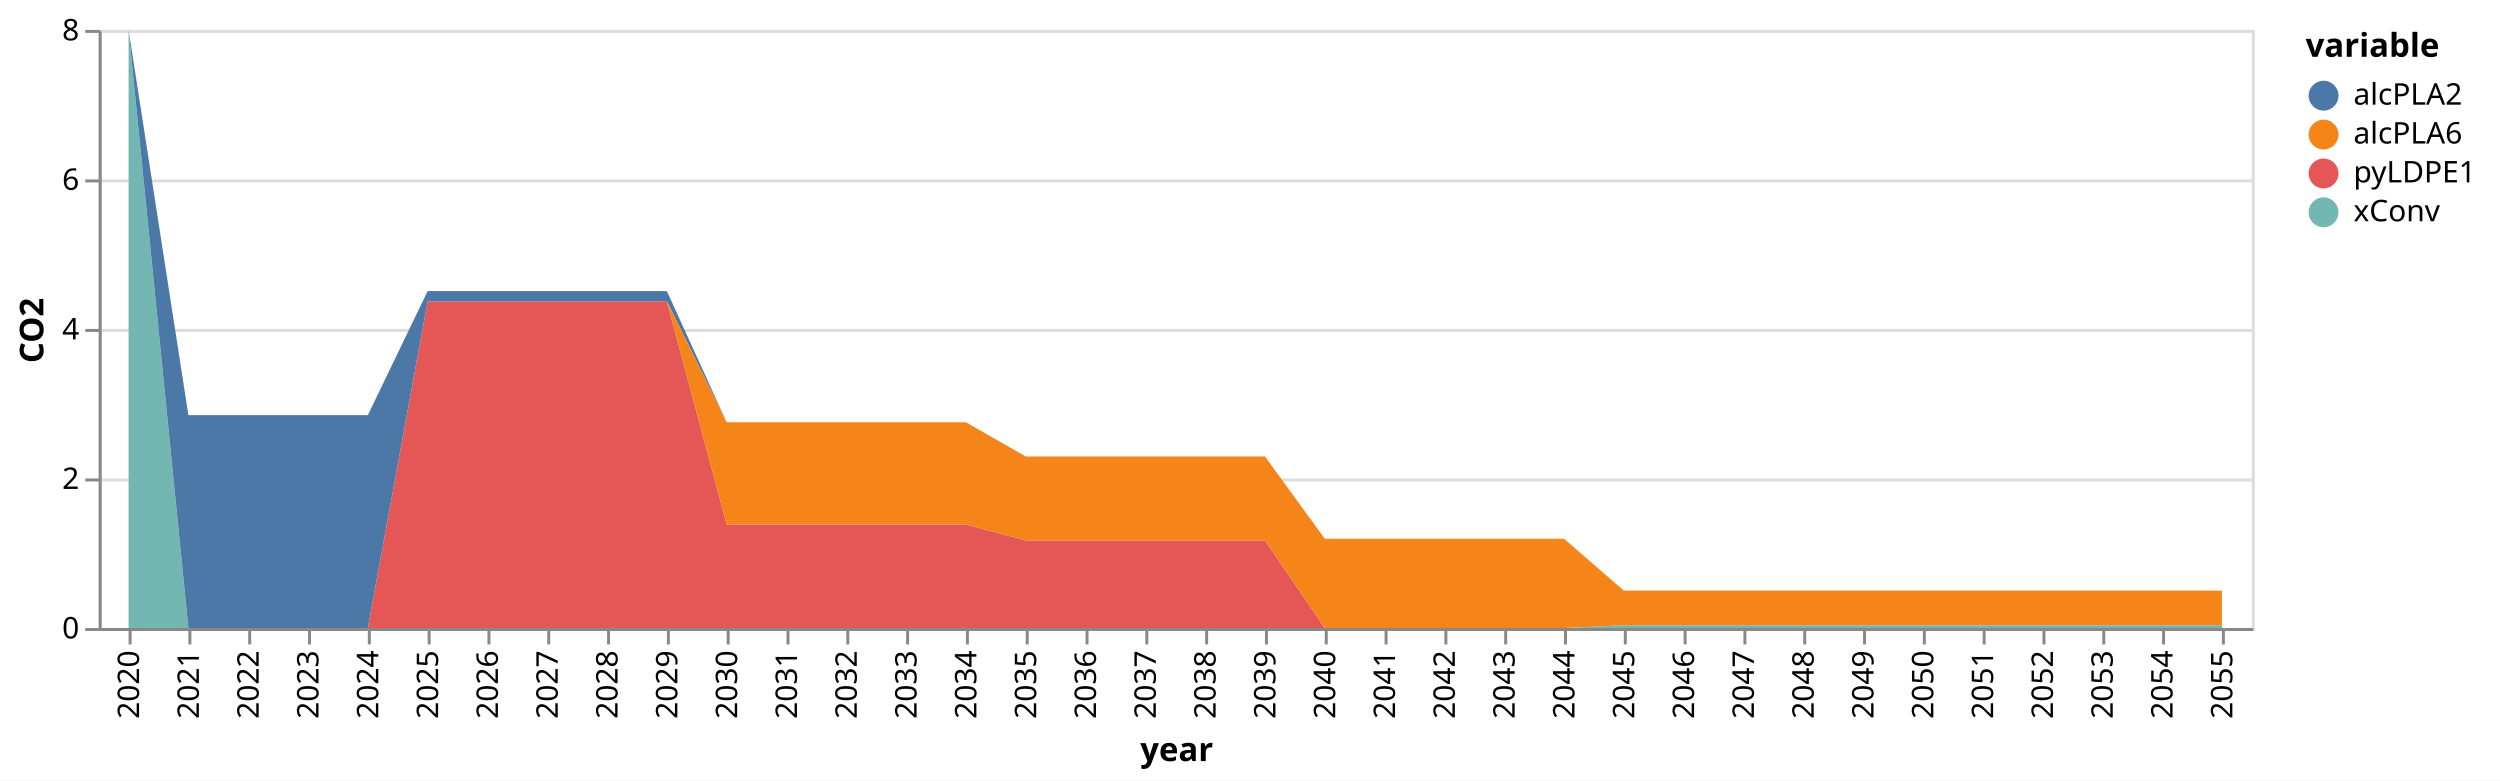
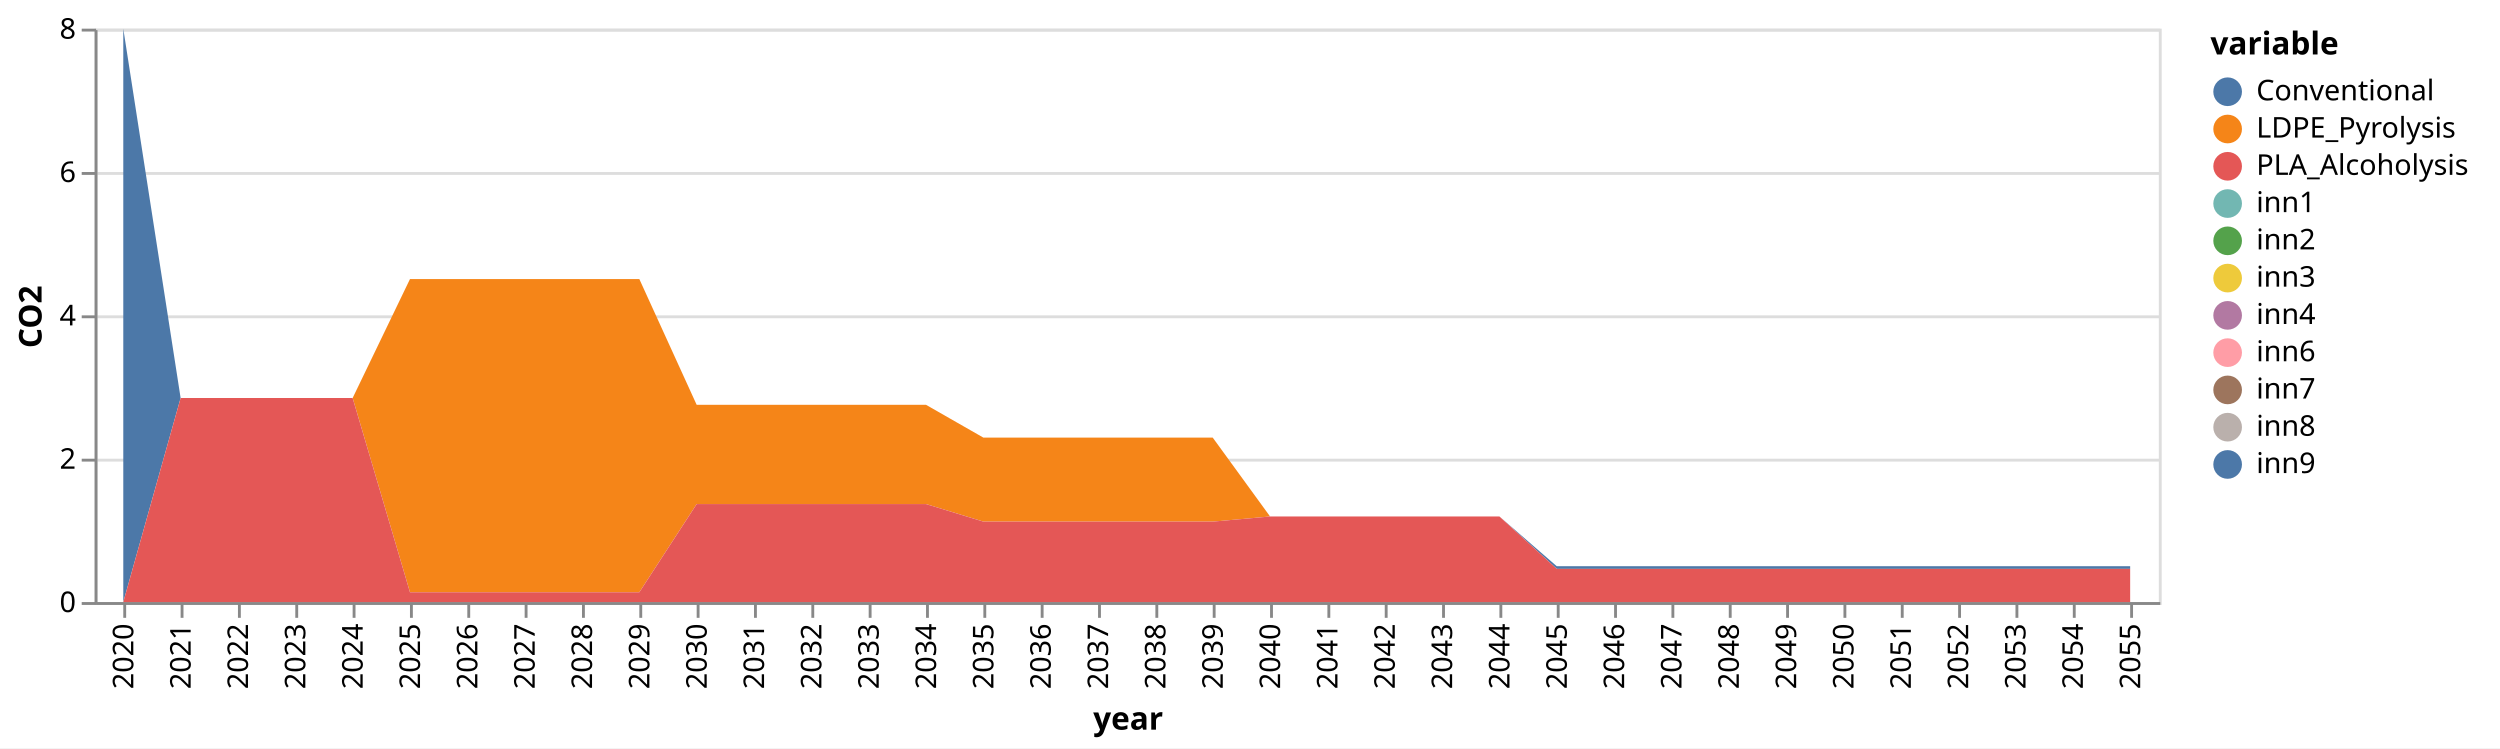
- <svg xmlns="http://www.w3.org/2000/svg" version="1.1" class="marks" width="836" height="261" viewBox="0 0 836 261">
-   <rect width="836" height="261" fill="white" />
+ <svg xmlns="http://www.w3.org/2000/svg" version="1.1" class="marks" width="872" height="261" viewBox="0 0 872 261">
+   <rect width="872" height="261" fill="white" />
  <g fill="none" stroke-miterlimit="10" transform="translate(33,10)">
    <g class="mark-group role-frame root" role="graphics-object" aria-roledescription="group mark container">
      <g transform="translate(0,0)">
        <path class="background" aria-hidden="true" d="M0.5,0.5h720v200h-720Z" stroke="#ddd" />
        <g>
          <g class="mark-group role-axis" aria-hidden="true">
            <g transform="translate(0.5,0.5)">
              <path class="background" aria-hidden="true" d="M0,0h0v0h0Z" pointer-events="none" />
              <g>
                <g class="mark-rule role-axis-grid" pointer-events="none">
                  <line transform="translate(0,200)" x2="720" y2="0" stroke="#ddd" stroke-width="1" opacity="1" />
                  <line transform="translate(0,150)" x2="720" y2="0" stroke="#ddd" stroke-width="1" opacity="1" />
                  <line transform="translate(0,100)" x2="720" y2="0" stroke="#ddd" stroke-width="1" opacity="1" />
                  <line transform="translate(0,50)" x2="720" y2="0" stroke="#ddd" stroke-width="1" opacity="1" />
                  <line transform="translate(0,0)" x2="720" y2="0" stroke="#ddd" stroke-width="1" opacity="1" />
                </g>
              </g>
              <path class="foreground" aria-hidden="true" d="" pointer-events="none" display="none" />
            </g>
          </g>
          <g class="mark-group role-axis" role="graphics-symbol" aria-roledescription="axis" aria-label="X-axis titled 'year' for a discrete scale with 36 values: 2020, 2021, 2022, 2023, 2024, ending with 2055">
            <g transform="translate(0.5,200.5)">
              <path class="background" aria-hidden="true" d="M0,0h0v0h0Z" pointer-events="none" />
              <g>
                <g class="mark-rule role-axis-tick" pointer-events="none">
                  <line transform="translate(10,0)" x2="0" y2="5" stroke="#888" stroke-width="1" opacity="1" />
                  <line transform="translate(30,0)" x2="0" y2="5" stroke="#888" stroke-width="1" opacity="1" />
                  <line transform="translate(50,0)" x2="0" y2="5" stroke="#888" stroke-width="1" opacity="1" />
                  <line transform="translate(70,0)" x2="0" y2="5" stroke="#888" stroke-width="1" opacity="1" />
                  <line transform="translate(90,0)" x2="0" y2="5" stroke="#888" stroke-width="1" opacity="1" />
                  <line transform="translate(110,0)" x2="0" y2="5" stroke="#888" stroke-width="1" opacity="1" />
                  <line transform="translate(130,0)" x2="0" y2="5" stroke="#888" stroke-width="1" opacity="1" />
                  <line transform="translate(150,0)" x2="0" y2="5" stroke="#888" stroke-width="1" opacity="1" />
                  <line transform="translate(170,0)" x2="0" y2="5" stroke="#888" stroke-width="1" opacity="1" />
                  <line transform="translate(190,0)" x2="0" y2="5" stroke="#888" stroke-width="1" opacity="1" />
                  <line transform="translate(210,0)" x2="0" y2="5" stroke="#888" stroke-width="1" opacity="1" />
                  <line transform="translate(230,0)" x2="0" y2="5" stroke="#888" stroke-width="1" opacity="1" />
                  <line transform="translate(250,0)" x2="0" y2="5" stroke="#888" stroke-width="1" opacity="1" />
                  <line transform="translate(270,0)" x2="0" y2="5" stroke="#888" stroke-width="1" opacity="1" />
                  <line transform="translate(290,0)" x2="0" y2="5" stroke="#888" stroke-width="1" opacity="1" />
                  <line transform="translate(310,0)" x2="0" y2="5" stroke="#888" stroke-width="1" opacity="1" />
                  <line transform="translate(330,0)" x2="0" y2="5" stroke="#888" stroke-width="1" opacity="1" />
                  <line transform="translate(350,0)" x2="0" y2="5" stroke="#888" stroke-width="1" opacity="1" />
                  <line transform="translate(370,0)" x2="0" y2="5" stroke="#888" stroke-width="1" opacity="1" />
                  <line transform="translate(390,0)" x2="0" y2="5" stroke="#888" stroke-width="1" opacity="1" />
                  <line transform="translate(410,0)" x2="0" y2="5" stroke="#888" stroke-width="1" opacity="1" />
                  <line transform="translate(430,0)" x2="0" y2="5" stroke="#888" stroke-width="1" opacity="1" />
                  <line transform="translate(450,0)" x2="0" y2="5" stroke="#888" stroke-width="1" opacity="1" />
                  <line transform="translate(470,0)" x2="0" y2="5" stroke="#888" stroke-width="1" opacity="1" />
                  <line transform="translate(490,0)" x2="0" y2="5" stroke="#888" stroke-width="1" opacity="1" />
                  <line transform="translate(510,0)" x2="0" y2="5" stroke="#888" stroke-width="1" opacity="1" />
                  <line transform="translate(530,0)" x2="0" y2="5" stroke="#888" stroke-width="1" opacity="1" />
                  <line transform="translate(550,0)" x2="0" y2="5" stroke="#888" stroke-width="1" opacity="1" />
                  <line transform="translate(570,0)" x2="0" y2="5" stroke="#888" stroke-width="1" opacity="1" />
                  <line transform="translate(590,0)" x2="0" y2="5" stroke="#888" stroke-width="1" opacity="1" />
                  <line transform="translate(610,0)" x2="0" y2="5" stroke="#888" stroke-width="1" opacity="1" />
                  <line transform="translate(630,0)" x2="0" y2="5" stroke="#888" stroke-width="1" opacity="1" />
                  <line transform="translate(650,0)" x2="0" y2="5" stroke="#888" stroke-width="1" opacity="1" />
                  <line transform="translate(670,0)" x2="0" y2="5" stroke="#888" stroke-width="1" opacity="1" />
                  <line transform="translate(690,0)" x2="0" y2="5" stroke="#888" stroke-width="1" opacity="1" />
                  <line transform="translate(710,0)" x2="0" y2="5" stroke="#888" stroke-width="1" opacity="1" />
                </g>
                <g class="mark-text role-axis-label" pointer-events="none">
                  <text text-anchor="end" transform="translate(10,7) rotate(270) translate(0,3)" font-family="sans-serif" font-size="10px" fill="#000" opacity="1">2020</text>
                  <text text-anchor="end" transform="translate(30,7) rotate(270) translate(0,3)" font-family="sans-serif" font-size="10px" fill="#000" opacity="1">2021</text>
                  <text text-anchor="end" transform="translate(50,7) rotate(270) translate(0,3)" font-family="sans-serif" font-size="10px" fill="#000" opacity="1">2022</text>
                  <text text-anchor="end" transform="translate(70,7) rotate(270) translate(0,3)" font-family="sans-serif" font-size="10px" fill="#000" opacity="1">2023</text>
                  <text text-anchor="end" transform="translate(90,7) rotate(270) translate(0,3)" font-family="sans-serif" font-size="10px" fill="#000" opacity="1">2024</text>
                  <text text-anchor="end" transform="translate(110,7) rotate(270) translate(0,3)" font-family="sans-serif" font-size="10px" fill="#000" opacity="1">2025</text>
                  <text text-anchor="end" transform="translate(130,7) rotate(270) translate(0,3)" font-family="sans-serif" font-size="10px" fill="#000" opacity="1">2026</text>
                  <text text-anchor="end" transform="translate(150,7) rotate(270) translate(0,3)" font-family="sans-serif" font-size="10px" fill="#000" opacity="1">2027</text>
                  <text text-anchor="end" transform="translate(170,7) rotate(270) translate(0,3)" font-family="sans-serif" font-size="10px" fill="#000" opacity="1">2028</text>
                  <text text-anchor="end" transform="translate(190,7) rotate(270) translate(0,3)" font-family="sans-serif" font-size="10px" fill="#000" opacity="1">2029</text>
                  <text text-anchor="end" transform="translate(210,7) rotate(270) translate(0,3)" font-family="sans-serif" font-size="10px" fill="#000" opacity="1">2030</text>
                  <text text-anchor="end" transform="translate(230,7) rotate(270) translate(0,3)" font-family="sans-serif" font-size="10px" fill="#000" opacity="1">2031</text>
                  <text text-anchor="end" transform="translate(250,7) rotate(270) translate(0,3)" font-family="sans-serif" font-size="10px" fill="#000" opacity="1">2032</text>
                  <text text-anchor="end" transform="translate(270,7) rotate(270) translate(0,3)" font-family="sans-serif" font-size="10px" fill="#000" opacity="1">2033</text>
                  <text text-anchor="end" transform="translate(290,7) rotate(270) translate(0,3)" font-family="sans-serif" font-size="10px" fill="#000" opacity="1">2034</text>
                  <text text-anchor="end" transform="translate(310,7) rotate(270) translate(0,3)" font-family="sans-serif" font-size="10px" fill="#000" opacity="1">2035</text>
                  <text text-anchor="end" transform="translate(330,7) rotate(270) translate(0,3)" font-family="sans-serif" font-size="10px" fill="#000" opacity="1">2036</text>
                  <text text-anchor="end" transform="translate(350,7) rotate(270) translate(0,3)" font-family="sans-serif" font-size="10px" fill="#000" opacity="1">2037</text>
                  <text text-anchor="end" transform="translate(370,7) rotate(270) translate(0,3)" font-family="sans-serif" font-size="10px" fill="#000" opacity="1">2038</text>
                  <text text-anchor="end" transform="translate(390,7) rotate(270) translate(0,3)" font-family="sans-serif" font-size="10px" fill="#000" opacity="1">2039</text>
                  <text text-anchor="end" transform="translate(410,7) rotate(270) translate(0,3)" font-family="sans-serif" font-size="10px" fill="#000" opacity="1">2040</text>
                  <text text-anchor="end" transform="translate(430,7) rotate(270) translate(0,3)" font-family="sans-serif" font-size="10px" fill="#000" opacity="1">2041</text>
                  <text text-anchor="end" transform="translate(450,7) rotate(270) translate(0,3)" font-family="sans-serif" font-size="10px" fill="#000" opacity="1">2042</text>
                  <text text-anchor="end" transform="translate(470,7) rotate(270) translate(0,3)" font-family="sans-serif" font-size="10px" fill="#000" opacity="1">2043</text>
                  <text text-anchor="end" transform="translate(490,7) rotate(270) translate(0,3)" font-family="sans-serif" font-size="10px" fill="#000" opacity="1">2044</text>
                  <text text-anchor="end" transform="translate(510,7) rotate(270) translate(0,3)" font-family="sans-serif" font-size="10px" fill="#000" opacity="1">2045</text>
                  <text text-anchor="end" transform="translate(530,7) rotate(270) translate(0,3)" font-family="sans-serif" font-size="10px" fill="#000" opacity="1">2046</text>
                  <text text-anchor="end" transform="translate(550,7) rotate(270) translate(0,3)" font-family="sans-serif" font-size="10px" fill="#000" opacity="1">2047</text>
                  <text text-anchor="end" transform="translate(570,7) rotate(270) translate(0,3)" font-family="sans-serif" font-size="10px" fill="#000" opacity="1">2048</text>
                  <text text-anchor="end" transform="translate(590,7) rotate(270) translate(0,3)" font-family="sans-serif" font-size="10px" fill="#000" opacity="1">2049</text>
                  <text text-anchor="end" transform="translate(610,7) rotate(270) translate(0,3)" font-family="sans-serif" font-size="10px" fill="#000" opacity="1">2050</text>
                  <text text-anchor="end" transform="translate(630,7) rotate(270) translate(0,3)" font-family="sans-serif" font-size="10px" fill="#000" opacity="1">2051</text>
                  <text text-anchor="end" transform="translate(650,7) rotate(270) translate(0,3)" font-family="sans-serif" font-size="10px" fill="#000" opacity="1">2052</text>
                  <text text-anchor="end" transform="translate(670,7) rotate(270) translate(0,3)" font-family="sans-serif" font-size="10px" fill="#000" opacity="1">2053</text>
                  <text text-anchor="end" transform="translate(690,7) rotate(270) translate(0,3)" font-family="sans-serif" font-size="10px" fill="#000" opacity="1">2054</text>
                  <text text-anchor="end" transform="translate(710,7) rotate(270) translate(0,3)" font-family="sans-serif" font-size="10px" fill="#000" opacity="1">2055</text>
                </g>
                <g class="mark-rule role-axis-domain" pointer-events="none">
                  <line transform="translate(0,0)" x2="720" y2="0" stroke="#888" stroke-width="1" opacity="1" />
                </g>
                <g class="mark-text role-axis-title" pointer-events="none">
                  <text text-anchor="middle" transform="translate(360,44)" font-family="sans-serif" font-size="11px" font-weight="bold" fill="#000" opacity="1">year</text>
                </g>
              </g>
              <path class="foreground" aria-hidden="true" d="" pointer-events="none" display="none" />
            </g>
          </g>
          <g class="mark-group role-axis" role="graphics-symbol" aria-roledescription="axis" aria-label="Y-axis titled 'CO2' for a linear scale with values from 0 to 8">
            <g transform="translate(0.5,0.5)">
              <path class="background" aria-hidden="true" d="M0,0h0v0h0Z" pointer-events="none" />
              <g>
                <g class="mark-rule role-axis-tick" pointer-events="none">
                  <line transform="translate(0,200)" x2="-5" y2="0" stroke="#888" stroke-width="1" opacity="1" />
                  <line transform="translate(0,150)" x2="-5" y2="0" stroke="#888" stroke-width="1" opacity="1" />
                  <line transform="translate(0,100)" x2="-5" y2="0" stroke="#888" stroke-width="1" opacity="1" />
                  <line transform="translate(0,50)" x2="-5" y2="0" stroke="#888" stroke-width="1" opacity="1" />
                  <line transform="translate(0,0)" x2="-5" y2="0" stroke="#888" stroke-width="1" opacity="1" />
                </g>
                <g class="mark-text role-axis-label" pointer-events="none">
                  <text text-anchor="end" transform="translate(-7,203)" font-family="sans-serif" font-size="10px" fill="#000" opacity="1">0</text>
                  <text text-anchor="end" transform="translate(-7,153)" font-family="sans-serif" font-size="10px" fill="#000" opacity="1">2</text>
                  <text text-anchor="end" transform="translate(-7,103)" font-family="sans-serif" font-size="10px" fill="#000" opacity="1">4</text>
                  <text text-anchor="end" transform="translate(-7,53)" font-family="sans-serif" font-size="10px" fill="#000" opacity="1">6</text>
                  <text text-anchor="end" transform="translate(-7,3)" font-family="sans-serif" font-size="10px" fill="#000" opacity="1">8</text>
                </g>
                <g class="mark-rule role-axis-domain" pointer-events="none">
                  <line transform="translate(0,200)" x2="0" y2="-200" stroke="#888" stroke-width="1" opacity="1" />
                </g>
                <g class="mark-text role-axis-title" pointer-events="none">
                  <text text-anchor="middle" transform="translate(-17,100) rotate(-90) translate(0,-2)" font-family="sans-serif" font-size="11px" font-weight="bold" fill="#000" opacity="1">CO2</text>
                </g>
              </g>
              <path class="foreground" aria-hidden="true" d="" pointer-events="none" display="none" />
            </g>
          </g>
          <g class="mark-group role-scope pathgroup" role="graphics-object" aria-roledescription="group mark container">
            <g transform="translate(0,0)">
              <path class="background" aria-hidden="true" d="M0,0h720v200h-720Z" />
              <g>
                <g class="mark-area role-mark marks" role="graphics-object" aria-roledescription="area mark container">
-                   <path aria-label="year: 2020; CO2: 8; variable: xConv" role="graphics-symbol" aria-roledescription="area mark" d="M10,0L30,200L50,200L70,200L90,200L110,200L130,200L150,200L170,200L190,200L210,200L230,200L250,200L270,200L290,200L310,200L330,200L350,200L370,200L390,200L410,200L430,200L450,200L470,200L490,200L510,199.082L530,199.082L550,199.082L570,199.082L590,199.082L610,199.082L630,199.082L650,199.082L670,199.082L690,199.082L710,199.082L710,200L690,200L670,200L650,200L630,200L610,200L590,200L570,200L550,200L530,200L510,200L490,200L470,200L450,200L430,200L410,200L390,200L370,200L350,200L330,200L310,200L290,200L270,200L250,200L230,200L210,200L190,200L170,200L150,200L130,200L110,200L90,200L70,200L50,200L30,200L10,200Z" fill="#72b7b2" />
-                 </g>
-               </g>
-               <path class="foreground" aria-hidden="true" d="" display="none" />
-             </g>
-             <g transform="translate(0,0)">
-               <path class="background" aria-hidden="true" d="M0,0h720v200h-720Z" />
-               <g>
-                 <g class="mark-area role-mark marks" role="graphics-object" aria-roledescription="area mark container">
-                   <path aria-label="year: 2020; CO2: 0; variable: pyLDPE1" role="graphics-symbol" aria-roledescription="area mark" d="M10,0L30,200L50,200L70,200L90,200L110,90.76L130,90.76L150,90.76L170,90.76L190,90.76L210,165.391L230,165.391L250,165.391L270,165.391L290,165.391L310,170.7L330,170.7L350,170.7L370,170.7L390,170.7L410,200L430,200L450,200L470,200L490,200L510,199.082L530,199.082L550,199.082L570,199.082L590,199.082L610,199.082L630,199.082L650,199.082L670,199.082L690,199.082L710,199.082L710,199.082L690,199.082L670,199.082L650,199.082L630,199.082L610,199.082L590,199.082L570,199.082L550,199.082L530,199.082L510,199.082L490,200L470,200L450,200L430,200L410,200L390,200L370,200L350,200L330,200L310,200L290,200L270,200L250,200L230,200L210,200L190,200L170,200L150,200L130,200L110,200L90,200L70,200L50,200L30,200L10,0Z" fill="#e45756" />
-                 </g>
-               </g>
-               <path class="foreground" aria-hidden="true" d="" display="none" />
-             </g>
-             <g transform="translate(0,0)">
-               <path class="background" aria-hidden="true" d="M0,0h720v200h-720Z" />
-               <g>
-                 <g class="mark-area role-mark marks" role="graphics-object" aria-roledescription="area mark container">
-                   <path aria-label="year: 2020; CO2: 0; variable: alcPLA2" role="graphics-symbol" aria-roledescription="area mark" d="M10,0L30,128.823L50,128.823L70,128.823L90,128.823L110,87.34L130,87.34L150,87.34L170,87.34L190,87.34L210,131.206L230,131.206L250,131.206L270,131.206L290,131.206L310,142.64L330,142.64L350,142.64L370,142.64L390,142.64L410,170.144L430,170.144L450,170.144L470,170.144L490,170.144L510,187.5L530,187.5L550,187.5L570,187.5L590,187.5L610,187.5L630,187.5L650,187.5L670,187.5L690,187.5L710,187.5L710,187.5L690,187.5L670,187.5L650,187.5L630,187.5L610,187.5L590,187.5L570,187.5L550,187.5L530,187.5L510,187.5L490,170.144L470,170.144L450,170.144L430,170.144L410,170.144L390,142.64L370,142.64L350,142.64L330,142.64L310,142.64L290,131.206L270,131.206L250,131.206L230,131.206L210,131.206L190,90.76L170,90.76L150,90.76L130,90.76L110,90.76L90,200L70,200L50,200L30,200L10,0Z" fill="#4c78a8" />
-                 </g>
-               </g>
-               <path class="foreground" aria-hidden="true" d="" display="none" />
-             </g>
-             <g transform="translate(0,0)">
-               <path class="background" aria-hidden="true" d="M0,0h720v200h-720Z" />
-               <g>
-                 <g class="mark-area role-mark marks" role="graphics-object" aria-roledescription="area mark container">
-                   <path aria-label="year: 2020; CO2: 0; variable: alcPLA6" role="graphics-symbol" aria-roledescription="area mark" d="M10,0L30,200L50,200L70,200L90,200L110,90.76L130,90.76L150,90.76L170,90.76L190,90.76L210,131.206L230,131.206L250,131.206L270,131.206L290,131.206L310,142.64L330,142.64L350,142.64L370,142.64L390,142.64L410,170.144L430,170.144L450,170.144L470,170.144L490,170.144L510,187.5L530,187.5L550,187.5L570,187.5L590,187.5L610,187.5L630,187.5L650,187.5L670,187.5L690,187.5L710,187.5L710,199.082L690,199.082L670,199.082L650,199.082L630,199.082L610,199.082L590,199.082L570,199.082L550,199.082L530,199.082L510,199.082L490,200L470,200L450,200L430,200L410,200L390,170.7L370,170.7L350,170.7L330,170.7L310,170.7L290,165.391L270,165.391L250,165.391L230,165.391L210,165.391L190,90.76L170,90.76L150,90.76L130,90.76L110,90.76L90,200L70,200L50,200L30,200L10,0Z" fill="#f58518" />
+                   <path aria-label="year: 2020; CO2: 8; variable: Conventional" role="graphics-symbol" aria-roledescription="area mark" d="M10,0L30,128.823L50,128.823L70,128.823L90,128.823L110,87.34L130,87.34L150,87.34L170,87.34L190,87.34L210,131.206L230,131.206L250,131.206L270,131.206L290,131.206L310,142.64L330,142.64L350,142.64L370,142.64L390,142.64L410,170.144L430,170.144L450,170.144L470,170.144L490,170.144L510,187.5L530,187.5L550,187.5L570,187.5L590,187.5L610,187.5L630,187.5L650,187.5L670,187.5L690,187.5L710,187.5L710,188.418L690,188.418L670,188.418L650,188.418L630,188.418L610,188.418L590,188.418L570,188.418L550,188.418L530,188.418L510,188.418L490,170.144L470,170.144L450,170.144L430,170.144L410,170.144L390,142.64L370,142.64L350,142.64L330,142.64L310,142.64L290,131.206L270,131.206L250,131.206L230,131.206L210,131.206L190,87.34L170,87.34L150,87.34L130,87.34L110,87.34L90,128.823L70,128.823L50,128.823L30,128.823L10,200Z" fill="#4c78a8" />
+                 </g>
+               </g>
+               <path class="foreground" aria-hidden="true" d="" display="none" />
+             </g>
+             <g transform="translate(0,0)">
+               <path class="background" aria-hidden="true" d="M0,0h720v200h-720Z" />
+               <g>
+                 <g class="mark-area role-mark marks" role="graphics-object" aria-roledescription="area mark container">
+                   <path aria-label="year: 2020; CO2: 0; variable: inn1" role="graphics-symbol" aria-roledescription="area mark" d="M10,200L30,200L50,200L70,200L90,200L110,200L130,200L150,200L170,200L190,200L210,200L230,200L250,200L270,200L290,200L310,200L330,200L350,200L370,200L390,200L410,200L430,200L450,200L470,200L490,200L510,200L530,200L550,200L570,200L590,200L610,200L630,200L650,200L670,200L690,200L710,200L710,200L690,200L670,200L650,200L630,200L610,200L590,200L570,200L550,200L530,200L510,200L490,200L470,200L450,200L430,200L410,200L390,200L370,200L350,200L330,200L310,200L290,200L270,200L250,200L230,200L210,200L190,200L170,200L150,200L130,200L110,200L90,200L70,200L50,200L30,200L10,200Z" fill="#72b7b2" />
+                 </g>
+               </g>
+               <path class="foreground" aria-hidden="true" d="" display="none" />
+             </g>
+             <g transform="translate(0,0)">
+               <path class="background" aria-hidden="true" d="M0,0h720v200h-720Z" />
+               <g>
+                 <g class="mark-area role-mark marks" role="graphics-object" aria-roledescription="area mark container">
+                   <path aria-label="year: 2020; CO2: 0; variable: inn2" role="graphics-symbol" aria-roledescription="area mark" d="M10,200L30,200L50,200L70,200L90,200L110,200L130,200L150,200L170,200L190,200L210,200L230,200L250,200L270,200L290,200L310,200L330,200L350,200L370,200L390,200L410,200L430,200L450,200L470,200L490,200L510,200L530,200L550,200L570,200L590,200L610,200L630,200L650,200L670,200L690,200L710,200L710,200L690,200L670,200L650,200L630,200L610,200L590,200L570,200L550,200L530,200L510,200L490,200L470,200L450,200L430,200L410,200L390,200L370,200L350,200L330,200L310,200L290,200L270,200L250,200L230,200L210,200L190,200L170,200L150,200L130,200L110,200L90,200L70,200L50,200L30,200L10,200Z" fill="#54a24b" />
+                 </g>
+               </g>
+               <path class="foreground" aria-hidden="true" d="" display="none" />
+             </g>
+             <g transform="translate(0,0)">
+               <path class="background" aria-hidden="true" d="M0,0h720v200h-720Z" />
+               <g>
+                 <g class="mark-area role-mark marks" role="graphics-object" aria-roledescription="area mark container">
+                   <path aria-label="year: 2020; CO2: 0; variable: inn3" role="graphics-symbol" aria-roledescription="area mark" d="M10,200L30,200L50,200L70,200L90,200L110,200L130,200L150,200L170,200L190,200L210,200L230,200L250,200L270,200L290,200L310,200L330,200L350,200L370,200L390,200L410,200L430,200L450,200L470,200L490,200L510,200L530,200L550,200L570,200L590,200L610,200L630,200L650,200L670,200L690,200L710,200L710,200L690,200L670,200L650,200L630,200L610,200L590,200L570,200L550,200L530,200L510,200L490,200L470,200L450,200L430,200L410,200L390,200L370,200L350,200L330,200L310,200L290,200L270,200L250,200L230,200L210,200L190,200L170,200L150,200L130,200L110,200L90,200L70,200L50,200L30,200L10,200Z" fill="#eeca3b" />
+                 </g>
+               </g>
+               <path class="foreground" aria-hidden="true" d="" display="none" />
+             </g>
+             <g transform="translate(0,0)">
+               <path class="background" aria-hidden="true" d="M0,0h720v200h-720Z" />
+               <g>
+                 <g class="mark-area role-mark marks" role="graphics-object" aria-roledescription="area mark container">
+                   <path aria-label="year: 2020; CO2: 0; variable: inn4" role="graphics-symbol" aria-roledescription="area mark" d="M10,200L30,200L50,200L70,200L90,200L110,200L130,200L150,200L170,200L190,200L210,200L230,200L250,200L270,200L290,200L310,200L330,200L350,200L370,200L390,200L410,200L430,200L450,200L470,200L490,200L510,200L530,200L550,200L570,200L590,200L610,200L630,200L650,200L670,200L690,200L710,200L710,200L690,200L670,200L650,200L630,200L610,200L590,200L570,200L550,200L530,200L510,200L490,200L470,200L450,200L430,200L410,200L390,200L370,200L350,200L330,200L310,200L290,200L270,200L250,200L230,200L210,200L190,200L170,200L150,200L130,200L110,200L90,200L70,200L50,200L30,200L10,200Z" fill="#b279a2" />
+                 </g>
+               </g>
+               <path class="foreground" aria-hidden="true" d="" display="none" />
+             </g>
+             <g transform="translate(0,0)">
+               <path class="background" aria-hidden="true" d="M0,0h720v200h-720Z" />
+               <g>
+                 <g class="mark-area role-mark marks" role="graphics-object" aria-roledescription="area mark container">
+                   <path aria-label="year: 2020; CO2: 0; variable: LDPE_Pyrolysis" role="graphics-symbol" aria-roledescription="area mark" d="M10,200L30,128.823L50,128.823L70,128.823L90,128.823L110,87.34L130,87.34L150,87.34L170,87.34L190,87.34L210,131.206L230,131.206L250,131.206L270,131.206L290,131.206L310,142.64L330,142.64L350,142.64L370,142.64L390,142.64L410,170.144L430,170.144L450,170.144L470,170.144L490,170.144L510,188.418L530,188.418L550,188.418L570,188.418L590,188.418L610,188.418L630,188.418L650,188.418L670,188.418L690,188.418L710,188.418L710,188.418L690,188.418L670,188.418L650,188.418L630,188.418L610,188.418L590,188.418L570,188.418L550,188.418L530,188.418L510,188.418L490,170.144L470,170.144L450,170.144L430,170.144L410,170.144L390,171.94L370,171.94L350,171.94L330,171.94L310,171.94L290,165.816L270,165.816L250,165.816L230,165.816L210,165.816L190,196.58L170,196.58L150,196.58L130,196.58L110,196.58L90,128.823L70,128.823L50,128.823L30,128.823L10,200Z" fill="#f58518" />
+                 </g>
+               </g>
+               <path class="foreground" aria-hidden="true" d="" display="none" />
+             </g>
+             <g transform="translate(0,0)">
+               <path class="background" aria-hidden="true" d="M0,0h720v200h-720Z" />
+               <g>
+                 <g class="mark-area role-mark marks" role="graphics-object" aria-roledescription="area mark container">
+                   <path aria-label="year: 2020; CO2: 0; variable: inn6" role="graphics-symbol" aria-roledescription="area mark" d="M10,200L30,200L50,200L70,200L90,200L110,200L130,200L150,200L170,200L190,200L210,200L230,200L250,200L270,200L290,200L310,200L330,200L350,200L370,200L390,200L410,200L430,200L450,200L470,200L490,200L510,200L530,200L550,200L570,200L590,200L610,200L630,200L650,200L670,200L690,200L710,200L710,200L690,200L670,200L650,200L630,200L610,200L590,200L570,200L550,200L530,200L510,200L490,200L470,200L450,200L430,200L410,200L390,200L370,200L350,200L330,200L310,200L290,200L270,200L250,200L230,200L210,200L190,200L170,200L150,200L130,200L110,200L90,200L70,200L50,200L30,200L10,200Z" fill="#ff9da6" />
+                 </g>
+               </g>
+               <path class="foreground" aria-hidden="true" d="" display="none" />
+             </g>
+             <g transform="translate(0,0)">
+               <path class="background" aria-hidden="true" d="M0,0h720v200h-720Z" />
+               <g>
+                 <g class="mark-area role-mark marks" role="graphics-object" aria-roledescription="area mark container">
+                   <path aria-label="year: 2020; CO2: 0; variable: inn7" role="graphics-symbol" aria-roledescription="area mark" d="M10,200L30,200L50,200L70,200L90,200L110,200L130,200L150,200L170,200L190,200L210,200L230,200L250,200L270,200L290,200L310,200L330,200L350,200L370,200L390,200L410,200L430,200L450,200L470,200L490,200L510,200L530,200L550,200L570,200L590,200L610,200L630,200L650,200L670,200L690,200L710,200L710,200L690,200L670,200L650,200L630,200L610,200L590,200L570,200L550,200L530,200L510,200L490,200L470,200L450,200L430,200L410,200L390,200L370,200L350,200L330,200L310,200L290,200L270,200L250,200L230,200L210,200L190,200L170,200L150,200L130,200L110,200L90,200L70,200L50,200L30,200L10,200Z" fill="#9d755d" />
+                 </g>
+               </g>
+               <path class="foreground" aria-hidden="true" d="" display="none" />
+             </g>
+             <g transform="translate(0,0)">
+               <path class="background" aria-hidden="true" d="M0,0h720v200h-720Z" />
+               <g>
+                 <g class="mark-area role-mark marks" role="graphics-object" aria-roledescription="area mark container">
+                   <path aria-label="year: 2020; CO2: 0; variable: inn8" role="graphics-symbol" aria-roledescription="area mark" d="M10,200L30,200L50,200L70,200L90,200L110,200L130,200L150,200L170,200L190,200L210,200L230,200L250,200L270,200L290,200L310,200L330,200L350,200L370,200L390,200L410,200L430,200L450,200L470,200L490,200L510,200L530,200L550,200L570,200L590,200L610,200L630,200L650,200L670,200L690,200L710,200L710,200L690,200L670,200L650,200L630,200L610,200L590,200L570,200L550,200L530,200L510,200L490,200L470,200L450,200L430,200L410,200L390,200L370,200L350,200L330,200L310,200L290,200L270,200L250,200L230,200L210,200L190,200L170,200L150,200L130,200L110,200L90,200L70,200L50,200L30,200L10,200Z" fill="#bab0ac" />
+                 </g>
+               </g>
+               <path class="foreground" aria-hidden="true" d="" display="none" />
+             </g>
+             <g transform="translate(0,0)">
+               <path class="background" aria-hidden="true" d="M0,0h720v200h-720Z" />
+               <g>
+                 <g class="mark-area role-mark marks" role="graphics-object" aria-roledescription="area mark container">
+                   <path aria-label="year: 2020; CO2: 0; variable: inn9" role="graphics-symbol" aria-roledescription="area mark" d="M10,200L30,200L50,200L70,200L90,200L110,200L130,200L150,200L170,200L190,200L210,200L230,200L250,200L270,200L290,200L310,200L330,200L350,200L370,200L390,200L410,200L430,200L450,200L470,200L490,200L510,200L530,200L550,200L570,200L590,200L610,200L630,200L650,200L670,200L690,200L710,200L710,200L690,200L670,200L650,200L630,200L610,200L590,200L570,200L550,200L530,200L510,200L490,200L470,200L450,200L430,200L410,200L390,200L370,200L350,200L330,200L310,200L290,200L270,200L250,200L230,200L210,200L190,200L170,200L150,200L130,200L110,200L90,200L70,200L50,200L30,200L10,200Z" fill="#4c78a8" />
+                 </g>
+               </g>
+               <path class="foreground" aria-hidden="true" d="" display="none" />
+             </g>
+             <g transform="translate(0,0)">
+               <path class="background" aria-hidden="true" d="M0,0h720v200h-720Z" />
+               <g>
+                 <g class="mark-area role-mark marks" role="graphics-object" aria-roledescription="area mark container">
+                   <path aria-label="year: 2020; CO2: 0; variable: PLA_Alcoholysis" role="graphics-symbol" aria-roledescription="area mark" d="M10,200L30,128.823L50,128.823L70,128.823L90,128.823L110,196.58L130,196.58L150,196.58L170,196.58L190,196.58L210,165.816L230,165.816L250,165.816L270,165.816L290,165.816L310,171.94L330,171.94L350,171.94L370,171.94L390,171.94L410,170.144L430,170.144L450,170.144L470,170.144L490,170.144L510,188.418L530,188.418L550,188.418L570,188.418L590,188.418L610,188.418L630,188.418L650,188.418L670,188.418L690,188.418L710,188.418L710,200L690,200L670,200L650,200L630,200L610,200L590,200L570,200L550,200L530,200L510,200L490,200L470,200L450,200L430,200L410,200L390,200L370,200L350,200L330,200L310,200L290,200L270,200L250,200L230,200L210,200L190,200L170,200L150,200L130,200L110,200L90,200L70,200L50,200L30,200L10,200Z" fill="#e45756" />
                </g>
              </g>
              <path class="foreground" aria-hidden="true" d="" display="none" />
            </g>
          </g>
-           <g class="mark-group role-legend" role="graphics-symbol" aria-roledescription="legend" aria-label="Symbol legend titled 'variable' for fill color with 4 values: alcPLA2, alcPLA6, pyLDPE1, xConv">
+           <g class="mark-group role-legend" role="graphics-symbol" aria-roledescription="legend" aria-label="Symbol legend titled 'variable' for fill color with 11 values: Conventional, LDPE_Pyrolysis, PLA_Alcoholysis, inn1, inn2, ending with inn9">
            <g transform="translate(738,0)">
-               <path class="background" aria-hidden="true" d="M0,0h60v66h-60Z" pointer-events="none" />
+               <path class="background" aria-hidden="true" d="M0,0h96v157h-96Z" pointer-events="none" />
              <g>
                <g class="mark-group role-legend-entry">
                  <g transform="translate(0,16)">
                    <path class="background" aria-hidden="true" d="M0,0h0v0h0Z" pointer-events="none" />
                    <g>
                      <g class="mark-group role-scope" role="graphics-object" aria-roledescription="group mark container">
                        <g transform="translate(0,0)">
-                           <path class="background" aria-hidden="true" d="M0,0h60v11h-60Z" pointer-events="none" opacity="1" />
+                           <path class="background" aria-hidden="true" d="M0,0h96v11h-96Z" pointer-events="none" opacity="1" />
                          <g>
                            <g class="mark-symbol role-legend-symbol" pointer-events="none">
                              <path transform="translate(6,6)" d="M5,0A5,5,0,1,1,-5,0A5,5,0,1,1,5,0" fill="#4c78a8" stroke-width="1.5" opacity="1" />
                            </g>
                            <g class="mark-text role-legend-label" pointer-events="none">
-                               <text text-anchor="start" transform="translate(16,9)" font-family="sans-serif" font-size="10px" fill="#000" opacity="1">alcPLA2</text>
+                               <text text-anchor="start" transform="translate(16,9)" font-family="sans-serif" font-size="10px" fill="#000" opacity="1">Conventional</text>
                            </g>
                          </g>
                          <path class="foreground" aria-hidden="true" d="" pointer-events="none" display="none" />
                        </g>
                        <g transform="translate(0,13)">
-                           <path class="background" aria-hidden="true" d="M0,0h60v11h-60Z" pointer-events="none" opacity="1" />
+                           <path class="background" aria-hidden="true" d="M0,0h96v11h-96Z" pointer-events="none" opacity="1" />
                          <g>
                            <g class="mark-symbol role-legend-symbol" pointer-events="none">
                              <path transform="translate(6,6)" d="M5,0A5,5,0,1,1,-5,0A5,5,0,1,1,5,0" fill="#f58518" stroke-width="1.5" opacity="1" />
                            </g>
                            <g class="mark-text role-legend-label" pointer-events="none">
-                               <text text-anchor="start" transform="translate(16,9)" font-family="sans-serif" font-size="10px" fill="#000" opacity="1">alcPLA6</text>
+                               <text text-anchor="start" transform="translate(16,9)" font-family="sans-serif" font-size="10px" fill="#000" opacity="1">LDPE_Pyrolysis</text>
                            </g>
                          </g>
                          <path class="foreground" aria-hidden="true" d="" pointer-events="none" display="none" />
                        </g>
                        <g transform="translate(0,26)">
-                           <path class="background" aria-hidden="true" d="M0,0h60v11h-60Z" pointer-events="none" opacity="1" />
+                           <path class="background" aria-hidden="true" d="M0,0h96v11h-96Z" pointer-events="none" opacity="1" />
                          <g>
                            <g class="mark-symbol role-legend-symbol" pointer-events="none">
                              <path transform="translate(6,6)" d="M5,0A5,5,0,1,1,-5,0A5,5,0,1,1,5,0" fill="#e45756" stroke-width="1.5" opacity="1" />
                            </g>
                            <g class="mark-text role-legend-label" pointer-events="none">
-                               <text text-anchor="start" transform="translate(16,9)" font-family="sans-serif" font-size="10px" fill="#000" opacity="1">pyLDPE1</text>
+                               <text text-anchor="start" transform="translate(16,9)" font-family="sans-serif" font-size="10px" fill="#000" opacity="1">PLA_Alcoholysis</text>
                            </g>
                          </g>
                          <path class="foreground" aria-hidden="true" d="" pointer-events="none" display="none" />
                        </g>
                        <g transform="translate(0,39)">
-                           <path class="background" aria-hidden="true" d="M0,0h60v11h-60Z" pointer-events="none" opacity="1" />
+                           <path class="background" aria-hidden="true" d="M0,0h96v11h-96Z" pointer-events="none" opacity="1" />
                          <g>
                            <g class="mark-symbol role-legend-symbol" pointer-events="none">
                              <path transform="translate(6,6)" d="M5,0A5,5,0,1,1,-5,0A5,5,0,1,1,5,0" fill="#72b7b2" stroke-width="1.5" opacity="1" />
                            </g>
                            <g class="mark-text role-legend-label" pointer-events="none">
-                               <text text-anchor="start" transform="translate(16,9)" font-family="sans-serif" font-size="10px" fill="#000" opacity="1">xConv</text>
+                               <text text-anchor="start" transform="translate(16,9)" font-family="sans-serif" font-size="10px" fill="#000" opacity="1">inn1</text>
+                             </g>
+                           </g>
+                           <path class="foreground" aria-hidden="true" d="" pointer-events="none" display="none" />
+                         </g>
+                         <g transform="translate(0,52)">
+                           <path class="background" aria-hidden="true" d="M0,0h96v11h-96Z" pointer-events="none" opacity="1" />
+                           <g>
+                             <g class="mark-symbol role-legend-symbol" pointer-events="none">
+                               <path transform="translate(6,6)" d="M5,0A5,5,0,1,1,-5,0A5,5,0,1,1,5,0" fill="#54a24b" stroke-width="1.5" opacity="1" />
+                             </g>
+                             <g class="mark-text role-legend-label" pointer-events="none">
+                               <text text-anchor="start" transform="translate(16,9)" font-family="sans-serif" font-size="10px" fill="#000" opacity="1">inn2</text>
+                             </g>
+                           </g>
+                           <path class="foreground" aria-hidden="true" d="" pointer-events="none" display="none" />
+                         </g>
+                         <g transform="translate(0,65)">
+                           <path class="background" aria-hidden="true" d="M0,0h96v11h-96Z" pointer-events="none" opacity="1" />
+                           <g>
+                             <g class="mark-symbol role-legend-symbol" pointer-events="none">
+                               <path transform="translate(6,6)" d="M5,0A5,5,0,1,1,-5,0A5,5,0,1,1,5,0" fill="#eeca3b" stroke-width="1.5" opacity="1" />
+                             </g>
+                             <g class="mark-text role-legend-label" pointer-events="none">
+                               <text text-anchor="start" transform="translate(16,9)" font-family="sans-serif" font-size="10px" fill="#000" opacity="1">inn3</text>
+                             </g>
+                           </g>
+                           <path class="foreground" aria-hidden="true" d="" pointer-events="none" display="none" />
+                         </g>
+                         <g transform="translate(0,78)">
+                           <path class="background" aria-hidden="true" d="M0,0h96v11h-96Z" pointer-events="none" opacity="1" />
+                           <g>
+                             <g class="mark-symbol role-legend-symbol" pointer-events="none">
+                               <path transform="translate(6,6)" d="M5,0A5,5,0,1,1,-5,0A5,5,0,1,1,5,0" fill="#b279a2" stroke-width="1.5" opacity="1" />
+                             </g>
+                             <g class="mark-text role-legend-label" pointer-events="none">
+                               <text text-anchor="start" transform="translate(16,9)" font-family="sans-serif" font-size="10px" fill="#000" opacity="1">inn4</text>
+                             </g>
+                           </g>
+                           <path class="foreground" aria-hidden="true" d="" pointer-events="none" display="none" />
+                         </g>
+                         <g transform="translate(0,91)">
+                           <path class="background" aria-hidden="true" d="M0,0h96v11h-96Z" pointer-events="none" opacity="1" />
+                           <g>
+                             <g class="mark-symbol role-legend-symbol" pointer-events="none">
+                               <path transform="translate(6,6)" d="M5,0A5,5,0,1,1,-5,0A5,5,0,1,1,5,0" fill="#ff9da6" stroke-width="1.5" opacity="1" />
+                             </g>
+                             <g class="mark-text role-legend-label" pointer-events="none">
+                               <text text-anchor="start" transform="translate(16,9)" font-family="sans-serif" font-size="10px" fill="#000" opacity="1">inn6</text>
+                             </g>
+                           </g>
+                           <path class="foreground" aria-hidden="true" d="" pointer-events="none" display="none" />
+                         </g>
+                         <g transform="translate(0,104)">
+                           <path class="background" aria-hidden="true" d="M0,0h96v11h-96Z" pointer-events="none" opacity="1" />
+                           <g>
+                             <g class="mark-symbol role-legend-symbol" pointer-events="none">
+                               <path transform="translate(6,6)" d="M5,0A5,5,0,1,1,-5,0A5,5,0,1,1,5,0" fill="#9d755d" stroke-width="1.5" opacity="1" />
+                             </g>
+                             <g class="mark-text role-legend-label" pointer-events="none">
+                               <text text-anchor="start" transform="translate(16,9)" font-family="sans-serif" font-size="10px" fill="#000" opacity="1">inn7</text>
+                             </g>
+                           </g>
+                           <path class="foreground" aria-hidden="true" d="" pointer-events="none" display="none" />
+                         </g>
+                         <g transform="translate(0,117)">
+                           <path class="background" aria-hidden="true" d="M0,0h96v11h-96Z" pointer-events="none" opacity="1" />
+                           <g>
+                             <g class="mark-symbol role-legend-symbol" pointer-events="none">
+                               <path transform="translate(6,6)" d="M5,0A5,5,0,1,1,-5,0A5,5,0,1,1,5,0" fill="#bab0ac" stroke-width="1.5" opacity="1" />
+                             </g>
+                             <g class="mark-text role-legend-label" pointer-events="none">
+                               <text text-anchor="start" transform="translate(16,9)" font-family="sans-serif" font-size="10px" fill="#000" opacity="1">inn8</text>
+                             </g>
+                           </g>
+                           <path class="foreground" aria-hidden="true" d="" pointer-events="none" display="none" />
+                         </g>
+                         <g transform="translate(0,130)">
+                           <path class="background" aria-hidden="true" d="M0,0h96v11h-96Z" pointer-events="none" opacity="1" />
+                           <g>
+                             <g class="mark-symbol role-legend-symbol" pointer-events="none">
+                               <path transform="translate(6,6)" d="M5,0A5,5,0,1,1,-5,0A5,5,0,1,1,5,0" fill="#4c78a8" stroke-width="1.5" opacity="1" />
+                             </g>
+                             <g class="mark-text role-legend-label" pointer-events="none">
+                               <text text-anchor="start" transform="translate(16,9)" font-family="sans-serif" font-size="10px" fill="#000" opacity="1">inn9</text>
                            </g>
                          </g>
                          <path class="foreground" aria-hidden="true" d="" pointer-events="none" display="none" />
                        </g>
                      </g>
                    </g>
                    <path class="foreground" aria-hidden="true" d="" pointer-events="none" display="none" />
                  </g>
                </g>
                <g class="mark-text role-legend-title" pointer-events="none">
                  <text text-anchor="start" transform="translate(0,9)" font-family="sans-serif" font-size="11px" font-weight="bold" fill="#000" opacity="1">variable</text>
                </g>
              </g>
              <path class="foreground" aria-hidden="true" d="" pointer-events="none" display="none" />
            </g>
          </g>
        </g>
        <path class="foreground" aria-hidden="true" d="" display="none" />
      </g>
    </g>
  </g>
</svg>
